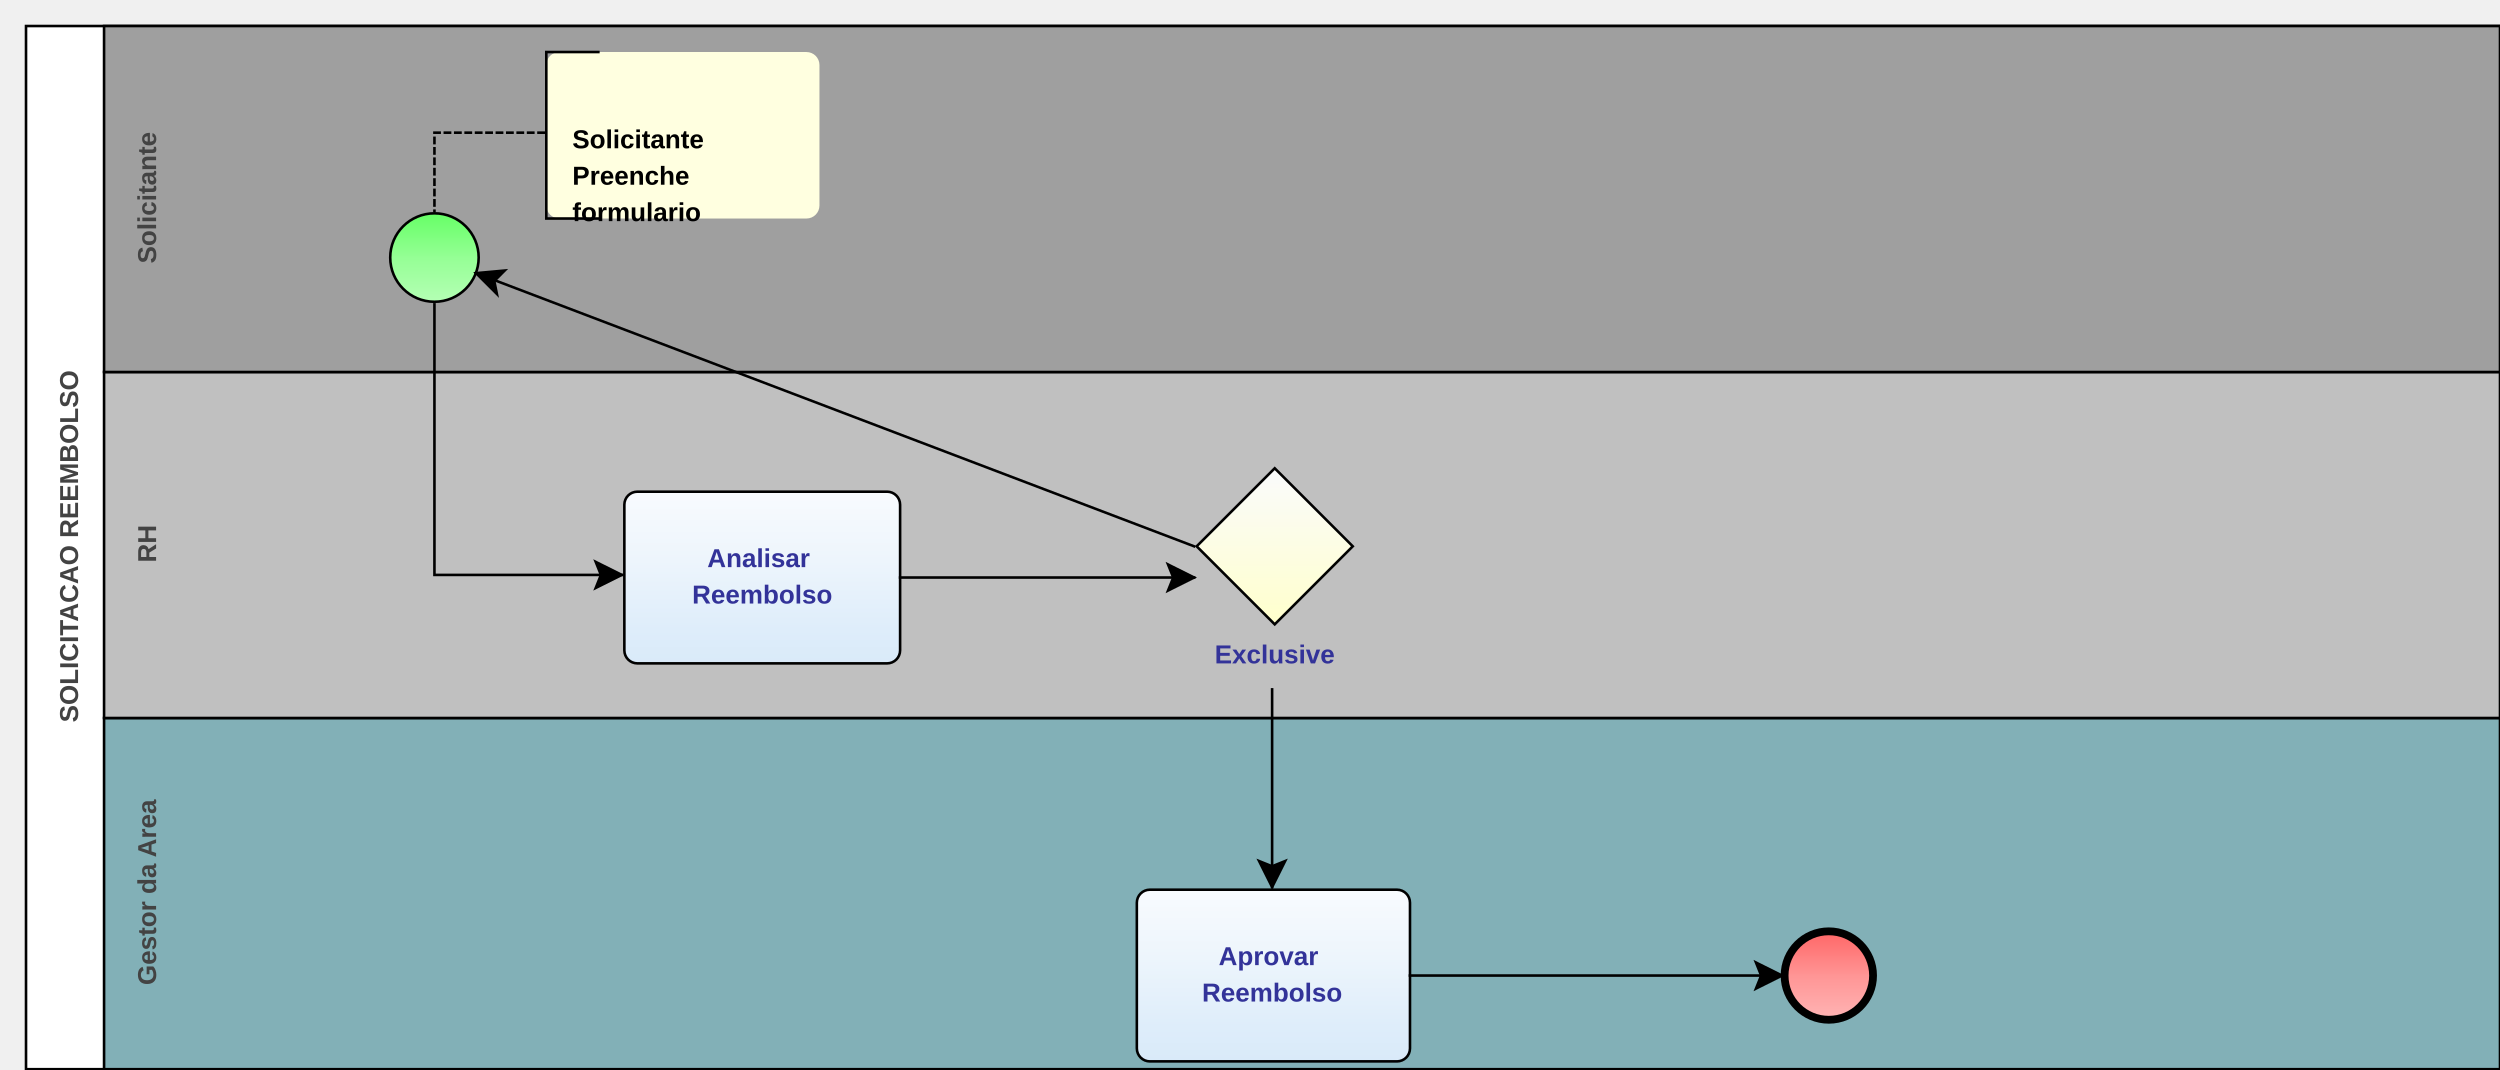
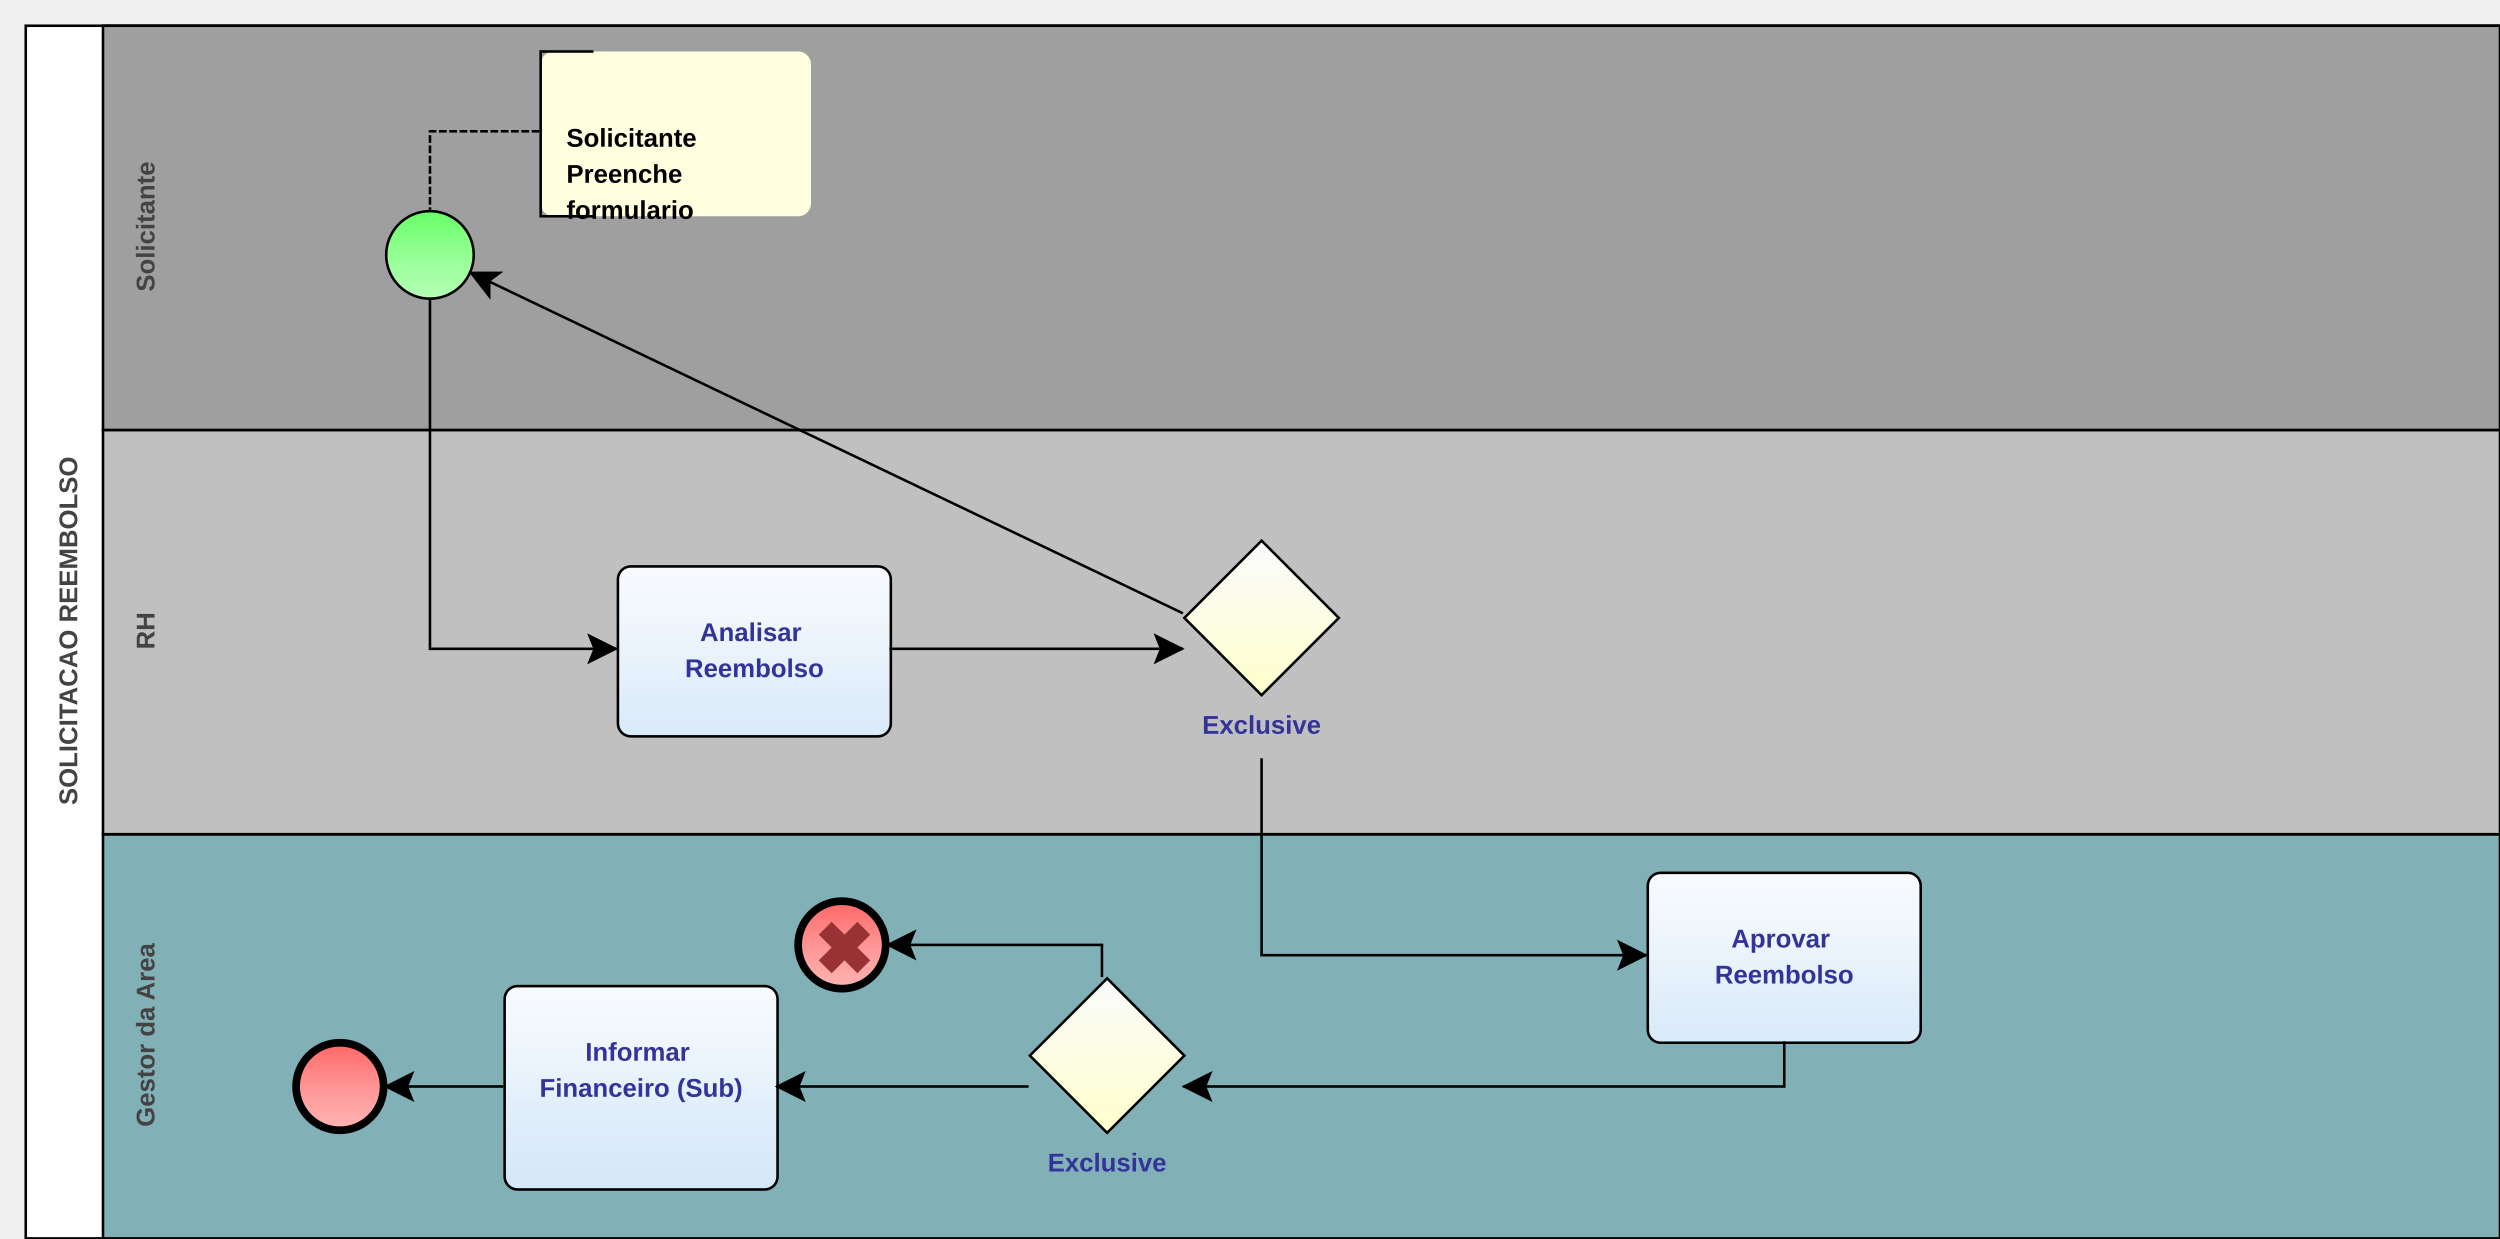
- <svg xmlns="http://www.w3.org/2000/svg" xmlns:xlink="http://www.w3.org/1999/xlink" style="stroke-dasharray:none; shape-rendering:auto; font-family:'Arial'; text-rendering:auto; fill-opacity:1; color-interpolation:auto; color-rendering:auto; font-size:12; fill:black; stroke:black; image-rendering:auto; stroke-miterlimit:10; stroke-linecap:square; stroke-linejoin:miter; font-style:normal; stroke-width:1; stroke-dashoffset:0; font-weight:normal; stroke-opacity:1;" contentScriptType="text/ecmascript" preserveAspectRatio="xMidYMid meet" zoomAndPan="magnify" version="1.0" contentStyleType="text/css" xml:xlink="http://www.w3.org/1999/xlink" width="961" height="411">
-   <rect x="10" y="10" width="951" height="401" ry="0" rx="0" style="stroke:#000000; fill:#FFFFFF" />
-   <rect x="40" y="276" width="921" height="135" ry="0" rx="0" style="stroke:#000000; fill:#82B0B7" />
+ <svg xmlns="http://www.w3.org/2000/svg" xmlns:xlink="http://www.w3.org/1999/xlink" style="stroke-dasharray:none; shape-rendering:auto; font-family:'Arial'; text-rendering:auto; fill-opacity:1; color-interpolation:auto; color-rendering:auto; font-size:12; fill:black; stroke:black; image-rendering:auto; stroke-miterlimit:10; stroke-linecap:square; stroke-linejoin:miter; font-style:normal; stroke-width:1; stroke-dashoffset:0; font-weight:normal; stroke-opacity:1;" contentScriptType="text/ecmascript" preserveAspectRatio="xMidYMid meet" zoomAndPan="magnify" version="1.0" contentStyleType="text/css" xml:xlink="http://www.w3.org/1999/xlink" width="971" height="481">
+   <rect x="10" y="10" width="961" height="471" ry="0" rx="0" style="stroke:#000000; fill:#FFFFFF" />
+   <rect x="40" y="324" width="931" height="157" ry="0" rx="0" style="stroke:#000000; fill:#82B0B7" />
  <g componentSequence="11">
-     <text x="-343" y="46" transform="rotate(270)" text-anchor="middle" style="font-weight:bold;font-size:10px;stroke:none; fill:#434343">
-       <tspan dy="14" x="-343">Gestor da Area</tspan>
+     <text x="-402" y="46" transform="rotate(270)" text-anchor="middle" style="font-weight:bold;font-size:10px;stroke:none; fill:#434343">
+       <tspan dy="14" x="-402">Gestor da Area</tspan>
    </text>
  </g>
-   <rect x="40" y="143" width="921" height="133" ry="0" rx="0" style="stroke:#000000; fill:#C0C0C0" />
+   <rect x="40" y="167" width="931" height="157" ry="0" rx="0" style="stroke:#000000; fill:#C0C0C0" />
  <g componentSequence="3">
-     <text x="-209" y="46" transform="rotate(270)" text-anchor="middle" style="font-weight:bold;font-size:10px;stroke:none; fill:#434343">
-       <tspan dy="14" x="-209">RH</tspan>
+     <text x="-245" y="46" transform="rotate(270)" text-anchor="middle" style="font-weight:bold;font-size:10px;stroke:none; fill:#434343">
+       <tspan dy="14" x="-245">RH</tspan>
    </text>
  </g>
-   <rect x="40" y="10" width="921" height="133" ry="0" rx="0" style="stroke:#000000; fill:#9F9F9F" />
+   <rect x="40" y="10" width="931" height="157" ry="0" rx="0" style="stroke:#000000; fill:#9F9F9F" />
  <g componentSequence="2">
-     <text x="-76" y="46" transform="rotate(270)" text-anchor="middle" style="font-weight:bold;font-size:10px;stroke:none; fill:#434343">
-       <tspan dy="14" x="-76">Solicitante</tspan>
+     <text x="-88" y="46" transform="rotate(270)" text-anchor="middle" style="font-weight:bold;font-size:10px;stroke:none; fill:#434343">
+       <tspan dy="14" x="-88">Solicitante</tspan>
    </text>
  </g>
  <g componentSequence="1">
-     <text x="-210" y="16" transform="rotate(270)" text-anchor="middle" style="font-weight:bold;font-size:10px;stroke:none; fill:#434343">
-       <tspan dy="14" x="-210">SOLICITACAO REEMBOLSO</tspan>
+     <text x="-245" y="16" transform="rotate(270)" text-anchor="middle" style="font-weight:bold;font-size:10px;stroke:none; fill:#434343">
+       <tspan dy="14" x="-245">SOLICITACAO REEMBOLSO</tspan>
    </text>
  </g>
  <g sequence="4">
-     <ellipse cx="167" cy="99" rx="17" ry="17" stroke-width="1" style="fill:url(#linearGradient66FF6696FF96B6FFB6_1206325887);" stroke="336633" />
+     <ellipse cx="167" cy="99" rx="17" ry="17" stroke-width="1" style="fill:url(#linearGradient66FF6696FF96B6FFB6_656200386);" stroke="336633" />
  </g>
  <g sequence="5">
-     <rect x="240" y="189" width="106" height="66" ry="5" rx="5" style="fill:url(#linearGradientF8FBFEEDF5FCDEEDFAD4E7F8E2E5E9_1226892531);" stroke="191970" />
+     <rect x="240" y="220" width="106" height="66" ry="5" rx="5" style="fill:url(#linearGradientF8FBFEEDF5FCDEEDFAD4E7F8E2E5E9_702228561);" stroke="191970" />
  </g>
  <g componentSequence="5">
-     <text x="293" y="204" text-anchor="middle" style="font-weight:bold;font-size:10px;stroke:none; fill:#333399">
+     <text x="293" y="235" text-anchor="middle" style="font-weight:bold;font-size:10px;stroke:none; fill:#333399">
      <tspan dy="14" x="293">Analisar</tspan>
      <tspan dy="14" x="293">Reembolso</tspan>
    </text>
  </g>
  <rect x="210" y="20" width="105" height="64" ry="5" rx="5" style="stroke:none; fill:#FFFFE0" />
  <g componentSequence="7">
    <text x="220" y="43" text-anchor="left" style="font-weight:bold;font-size:10px;stroke:none; fill:#000000">
      <tspan dy="14" x="220">Solicitante</tspan>
      <tspan dy="14" x="220">Preenche</tspan>
      <tspan dy="14" x="220">formulario</tspan>
    </text>
  </g>
  <path style="fill:none; stroke-width:1; stroke:#000000;" d="M230.0 20.0 L210.0 20.0 L210.0 84.0 L230.0 84.0" />
  <g sequence="9">
-     <polygon points=" 460 210 490 180 520 210 490 240 460 210" style="fill:url(#linearGradientFAFBFCFFFFCC_1293908239);" stroke="000000" />
+     <polygon points=" 460 240 490 210 520 240 490 270 460 240" style="fill:url(#linearGradientFAFBFCFFFFCC_769964466);" stroke="000000" />
  </g>
  <g componentSequence="9">
-     <text x="490" y="241" text-anchor="middle" style="font-weight:bold;font-size:10px;stroke:none; fill:#333399">
+     <text x="490" y="271" text-anchor="middle" style="font-weight:bold;font-size:10px;stroke:none; fill:#333399">
      <tspan dy="14" x="490">Exclusive</tspan>
    </text>
  </g>
  <g sequence="13">
-     <rect x="437" y="342" width="105" height="66" ry="5" rx="5" style="fill:url(#linearGradientF8FBFEEDF5FCDEEDFAD4E7F8E2E5E9_136179400);" stroke="191970" />
+     <rect x="640" y="339" width="106" height="66" ry="5" rx="5" style="fill:url(#linearGradientF8FBFEEDF5FCDEEDFAD4E7F8E2E5E9_1759912554);" stroke="191970" />
  </g>
  <g componentSequence="13">
-     <text x="489" y="357" text-anchor="middle" style="font-weight:bold;font-size:10px;stroke:none; fill:#333399">
-       <tspan dy="14" x="489">Aprovar</tspan>
-       <tspan dy="14" x="489">Reembolso</tspan>
+     <text x="693" y="354" text-anchor="middle" style="font-weight:bold;font-size:10px;stroke:none; fill:#333399">
+       <tspan dy="14" x="693">Aprovar</tspan>
+       <tspan dy="14" x="693">Reembolso</tspan>
    </text>
  </g>
  <g sequence="15">
-     <ellipse cx="703" cy="375" rx="17" ry="17" stroke-width="3" style="fill:url(#linearGradientFF6666FF9696FFB6B6_1997955422);" stroke="993333" />
+     <polygon points=" 400 410 430 380 460 410 430 440 400 410" style="fill:url(#linearGradientFAFBFCFFFFCC_699234166);" stroke="000000" />
+   </g>
+   <g componentSequence="15">
+     <text x="430" y="441" text-anchor="middle" style="font-weight:bold;font-size:10px;stroke:none; fill:#333399">
+       <tspan dy="14" x="430">Exclusive</tspan>
+     </text>
+   </g>
+   <g sequence="20">
+     <rect x="196" y="383" width="106" height="79" ry="5" rx="5" style="fill:url(#linearGradientF8FBFEEDF5FCDEEDFAD4E7F8E2E5E9_1497648050);" stroke="191970" />
+   </g>
+   <g componentSequence="20">
+     <text x="249" y="398" text-anchor="middle" style="font-weight:bold;font-size:10px;stroke:none; fill:#333399">
+       <tspan dy="14" x="249">Informar</tspan>
+       <tspan dy="14" x="249">Financeiro (Sub)</tspan>
+     </text>
+   </g>
+   <g sequence="24">
+     <ellipse cx="327" cy="367" rx="17" ry="17" stroke-width="3" style="fill:url(#linearGradientFF6666FF9696FFB6B6_1373978625);" stroke="993333" />
+   </g>
+   <g sequence="24">
+     <polygon points=" 318 363 323 358 328 363 333 358 338 363 333 368 338 373 333 378 328 373 323 378 318 373 323 368" style="stroke:none; fill:#993333" />
+   </g>
+   <g sequence="25">
+     <ellipse cx="132" cy="422" rx="17" ry="17" stroke-width="3" style="fill:url(#linearGradientFF6666FF9696FFB6B6_147447077);" stroke="993333" />
  </g>
  <g componentSequence="6">
-     <text x="177" y="205" style="font-size:10px;font-weight:none;stroke:none; fill:#333399" text-anchor="left" />
+     <text x="177" y="221" style="font-size:10px;font-weight:none;stroke:none; fill:#333399" text-anchor="left" />
  </g>
  <g componentSequence="8">
    <text x="183" y="51" style="font-size:10px;font-weight:none;stroke:none; fill:#333399" text-anchor="left" />
  </g>
  <g componentSequence="10">
-     <text x="413" y="222" style="font-size:10px;font-weight:none;stroke:none; fill:#333399" text-anchor="left" />
+     <text x="413" y="252" style="font-size:10px;font-weight:none;stroke:none; fill:#333399" text-anchor="left" />
+   </g>
+   <g componentSequence="12">
+     <text x="332" y="173" style="font-size:10px;font-weight:none;stroke:none; fill:#333399" text-anchor="left" />
  </g>
  <g componentSequence="14">
-     <text x="499" y="303" style="font-size:10px;font-weight:none;stroke:none; fill:#333399" text-anchor="left" />
+     <text x="537" y="371" style="font-size:10px;font-weight:none;stroke:none; fill:#333399" text-anchor="left" />
  </g>
  <g componentSequence="16">
-     <text x="624" y="375" style="font-size:10px;font-weight:none;stroke:none; fill:#333399" text-anchor="left" />
+     <text x="595" y="422" style="font-size:10px;font-weight:none;stroke:none; fill:#333399" text-anchor="left" />
  </g>
-   <g componentSequence="12">
-     <text x="332" y="158" style="font-size:10px;font-weight:none;stroke:none; fill:#333399" text-anchor="left" />
+   <g componentSequence="21">
+     <text x="361" y="422" style="font-size:10px;font-weight:none;stroke:none; fill:#333399" text-anchor="left" />
  </g>
-   <path style="fill:none; stroke:#000000;stroke-width:1" d="M167.0 117.0 L167.0 221.0 L239.0 221.0" />
-   <polygon style="fill:#000000; stroke:#000000;" points=" 229 216 239 221 229 226 231 221" />
+   <g componentSequence="23">
+     <text x="403" y="367" style="font-size:10px;font-weight:none;stroke:none; fill:#333399" text-anchor="left" />
+   </g>
+   <g componentSequence="26">
+     <text x="183" y="422" style="font-size:10px;font-weight:none;stroke:none; fill:#333399" text-anchor="left" />
+   </g>
+   <path style="fill:none; stroke:#000000;stroke-width:1" d="M167.0 117.0 L167.0 252.0 L239.0 252.0" />
+   <polygon style="fill:#000000; stroke:#000000;" points=" 229 247 239 252 229 257 231 252" />
  <path style="fill:none; stroke:#000000;stroke-dasharray:2" d="M209.0 51.0 L167.0 51.0 L167.0 81.0" />
-   <path style="fill:none; stroke:#000000;stroke-width:1" d="M346.0 222.0 L459.0 222.0" />
-   <polygon style="fill:#000000; stroke:#000000;" points=" 449 217 459 222 449 227 451 222" />
-   <path style="fill:none; stroke:#000000;stroke-width:1" d="M459.0 210.0 L183.0 105.0" />
-   <polygon style="fill:#000000; stroke:#000000;" points=" 191 113 183 105 194 104 190 108" />
-   <path style="fill:none; stroke:#000000;stroke-width:1" d="M489.0 265.0 L489.0 341.0" />
-   <polygon style="fill:#000000; stroke:#000000;" points=" 494 331 489 341 484 331 489 333" />
-   <path style="fill:none; stroke:#000000;stroke-width:1" d="M542.0 375.0 L685.0 375.0" />
-   <polygon style="fill:#000000; stroke:#000000;" points=" 675 370 685 375 675 380 677 375" />
+   <path style="fill:none; stroke:#000000;stroke-width:1" d="M459.0 238.0 L183.0 106.0" />
+   <polygon style="fill:#000000; stroke:#000000;" points=" 190 115 183 106 194 106 190 109" />
+   <path style="fill:none; stroke:#000000;stroke-width:1" d="M346.0 252.0 L459.0 252.0" />
+   <polygon style="fill:#000000; stroke:#000000;" points=" 449 247 459 252 449 257 451 252" />
+   <path style="fill:none; stroke:#000000;stroke-width:1" d="M490.0 295.0 L490.0 371.0 L639.0 371.0" />
+   <polygon style="fill:#000000; stroke:#000000;" points=" 629 366 639 371 629 376 631 371" />
+   <path style="fill:none; stroke:#000000;stroke-width:1" d="M693.0 405.0 L693.0 422.0 L460.0 422.0" />
+   <polygon style="fill:#000000; stroke:#000000;" points=" 470 427 460 422 470 417 468 422" />
+   <path style="fill:none; stroke:#000000;stroke-width:1" d="M399.0 422.0 L302.0 422.0" />
+   <polygon style="fill:#000000; stroke:#000000;" points=" 312 427 302 422 312 417 310 422" />
+   <path style="fill:none; stroke:#000000;stroke-width:1" d="M428.0 379.0 L428.0 367.0 L345.0 367.0" />
+   <polygon style="fill:#000000; stroke:#000000;" points=" 355 372 345 367 355 362 353 367" />
+   <path style="fill:none; stroke:#000000;stroke-width:1" d="M195.0 422.0 L150.0 422.0" />
+   <polygon style="fill:#000000; stroke:#000000;" points=" 160 427 150 422 160 417 158 422" />
  <defs>
-     <linearGradient xlink:href="#linearGradient66FF6696FF96B6FFB6" id="linearGradient66FF6696FF96B6FFB6_1206325887" x1="0" y1="82.0" x2="0" y2="117.0" gradientUnits="userSpaceOnUse" xlink:type="simple" xlink:actuate="onLoad" xlink:show="other" />
+     <linearGradient xlink:href="#linearGradient66FF6696FF96B6FFB6" id="linearGradient66FF6696FF96B6FFB6_656200386" x1="0" y1="82.0" x2="0" y2="117.0" gradientUnits="userSpaceOnUse" xlink:type="simple" xlink:actuate="onLoad" xlink:show="other" />
    <linearGradient id="linearGradient66FF6696FF96B6FFB6">
      <stop style="stop-color:#66FF66;stop-opacity:1;" offset="0.0" id="stop66FF66" />
      <stop style="stop-color:#96FF96;stop-opacity:1;" offset="0.5" id="stop96FF96" />
      <stop style="stop-color:#B6FFB6;stop-opacity:1;" offset="1.0" id="stopB6FFB6" />
    </linearGradient>
-     <linearGradient xlink:href="#linearGradientF8FBFEEDF5FCDEEDFAD4E7F8E2E5E9" id="linearGradientF8FBFEEDF5FCDEEDFAD4E7F8E2E5E9_1226892531" x1="0" y1="189.0" x2="0" y2="295.0" gradientUnits="userSpaceOnUse" xlink:type="simple" xlink:actuate="onLoad" xlink:show="other" />
+     <linearGradient xlink:href="#linearGradientF8FBFEEDF5FCDEEDFAD4E7F8E2E5E9" id="linearGradientF8FBFEEDF5FCDEEDFAD4E7F8E2E5E9_702228561" x1="0" y1="220.0" x2="0" y2="326.0" gradientUnits="userSpaceOnUse" xlink:type="simple" xlink:actuate="onLoad" xlink:show="other" />
    <linearGradient id="linearGradientF8FBFEEDF5FCDEEDFAD4E7F8E2E5E9">
      <stop style="stop-color:#F8FBFE;stop-opacity:1;" offset="0.0" id="stopF8FBFE" />
      <stop style="stop-color:#EDF5FC;stop-opacity:1;" offset="0.25" id="stopEDF5FC" />
      <stop style="stop-color:#DEEDFA;stop-opacity:1;" offset="0.5" id="stopDEEDFA" />
      <stop style="stop-color:#D4E7F8;stop-opacity:1;" offset="0.75" id="stopD4E7F8" />
      <stop style="stop-color:#E2E5E9;stop-opacity:1;" offset="1.0" id="stopE2E5E9" />
    </linearGradient>
-     <linearGradient xlink:href="#linearGradientFAFBFCFFFFCC" id="linearGradientFAFBFCFFFFCC_1293908239" x1="0" y1="180.0" x2="0" y2="240.0" gradientUnits="userSpaceOnUse" xlink:type="simple" xlink:actuate="onLoad" xlink:show="other" />
+     <linearGradient xlink:href="#linearGradientFAFBFCFFFFCC" id="linearGradientFAFBFCFFFFCC_769964466" x1="0" y1="210.0" x2="0" y2="270.0" gradientUnits="userSpaceOnUse" xlink:type="simple" xlink:actuate="onLoad" xlink:show="other" />
    <linearGradient id="linearGradientFAFBFCFFFFCC">
      <stop style="stop-color:#FAFBFC;stop-opacity:1;" offset="0.0" id="stopFAFBFC" />
      <stop style="stop-color:#FFFFCC;stop-opacity:1;" offset="1.0" id="stopFFFFCC" />
    </linearGradient>
-     <linearGradient xlink:href="#linearGradientF8FBFEEDF5FCDEEDFAD4E7F8E2E5E9" id="linearGradientF8FBFEEDF5FCDEEDFAD4E7F8E2E5E9_136179400" x1="0" y1="342.0" x2="0" y2="447.0" gradientUnits="userSpaceOnUse" xlink:type="simple" xlink:actuate="onLoad" xlink:show="other" />
-     <linearGradient xlink:href="#linearGradientFF6666FF9696FFB6B6" id="linearGradientFF6666FF9696FFB6B6_1997955422" x1="0" y1="358.0" x2="0" y2="393.0" gradientUnits="userSpaceOnUse" xlink:type="simple" xlink:actuate="onLoad" xlink:show="other" />
+     <linearGradient xlink:href="#linearGradientF8FBFEEDF5FCDEEDFAD4E7F8E2E5E9" id="linearGradientF8FBFEEDF5FCDEEDFAD4E7F8E2E5E9_1759912554" x1="0" y1="339.0" x2="0" y2="445.0" gradientUnits="userSpaceOnUse" xlink:type="simple" xlink:actuate="onLoad" xlink:show="other" />
+     <linearGradient xlink:href="#linearGradientFAFBFCFFFFCC" id="linearGradientFAFBFCFFFFCC_699234166" x1="0" y1="380.0" x2="0" y2="440.0" gradientUnits="userSpaceOnUse" xlink:type="simple" xlink:actuate="onLoad" xlink:show="other" />
+     <linearGradient xlink:href="#linearGradientF8FBFEEDF5FCDEEDFAD4E7F8E2E5E9" id="linearGradientF8FBFEEDF5FCDEEDFAD4E7F8E2E5E9_1497648050" x1="0" y1="383.0" x2="0" y2="489.0" gradientUnits="userSpaceOnUse" xlink:type="simple" xlink:actuate="onLoad" xlink:show="other" />
+     <linearGradient xlink:href="#linearGradientFF6666FF9696FFB6B6" id="linearGradientFF6666FF9696FFB6B6_1373978625" x1="0" y1="350.0" x2="0" y2="385.0" gradientUnits="userSpaceOnUse" xlink:type="simple" xlink:actuate="onLoad" xlink:show="other" />
    <linearGradient id="linearGradientFF6666FF9696FFB6B6">
      <stop style="stop-color:#FF6666;stop-opacity:1;" offset="0.0" id="stopFF6666" />
      <stop style="stop-color:#FF9696;stop-opacity:1;" offset="0.5" id="stopFF9696" />
      <stop style="stop-color:#FFB6B6;stop-opacity:1;" offset="1.0" id="stopFFB6B6" />
    </linearGradient>
+     <linearGradient xlink:href="#linearGradientFF6666FF9696FFB6B6" id="linearGradientFF6666FF9696FFB6B6_147447077" x1="0" y1="405.0" x2="0" y2="440.0" gradientUnits="userSpaceOnUse" xlink:type="simple" xlink:actuate="onLoad" xlink:show="other" />
  </defs>
</svg>
